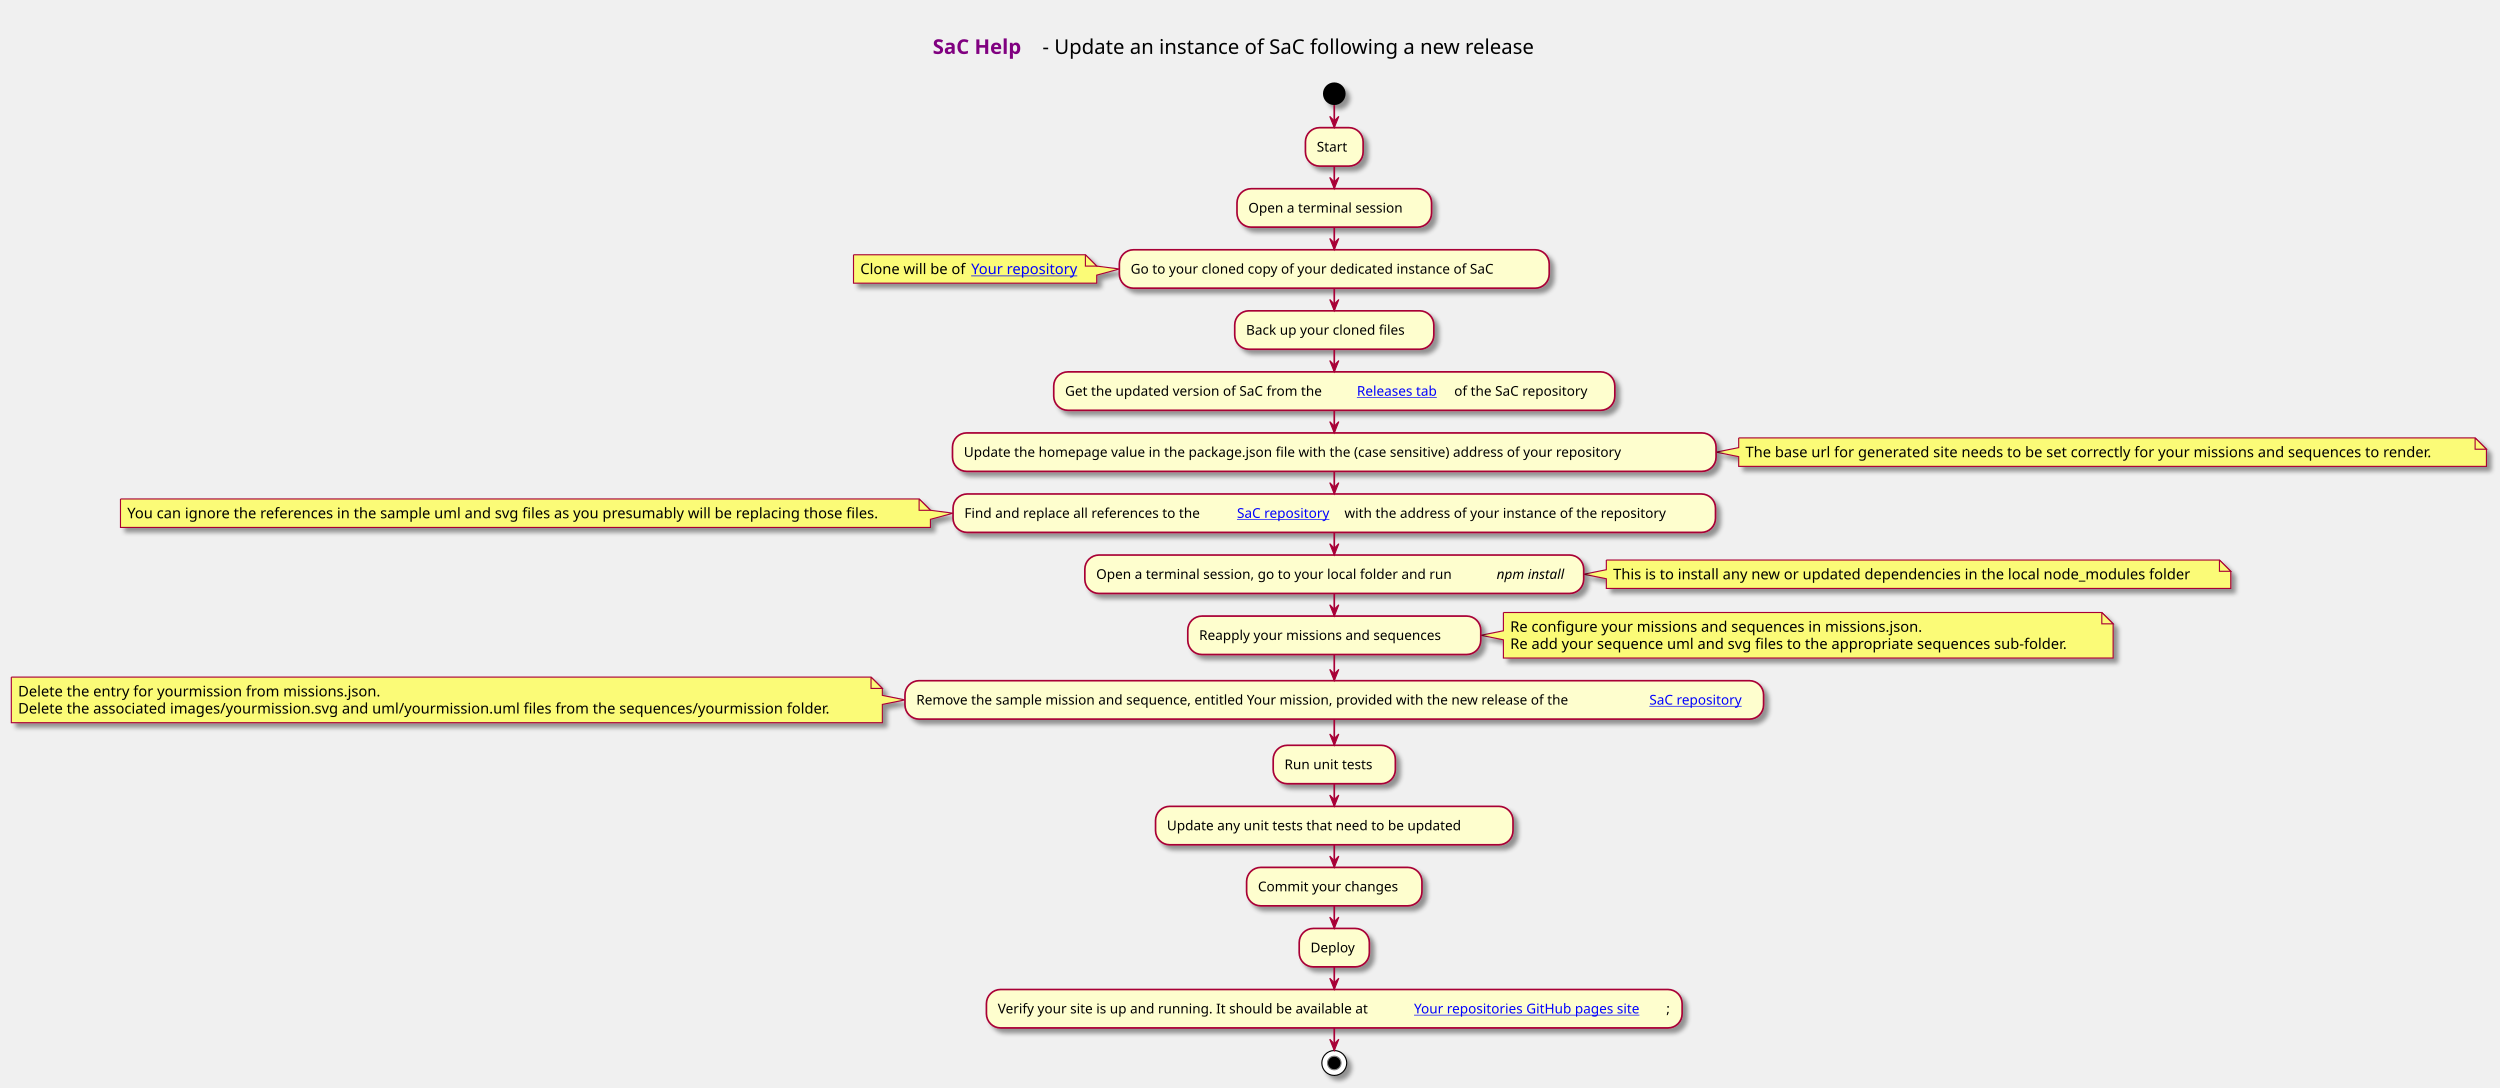
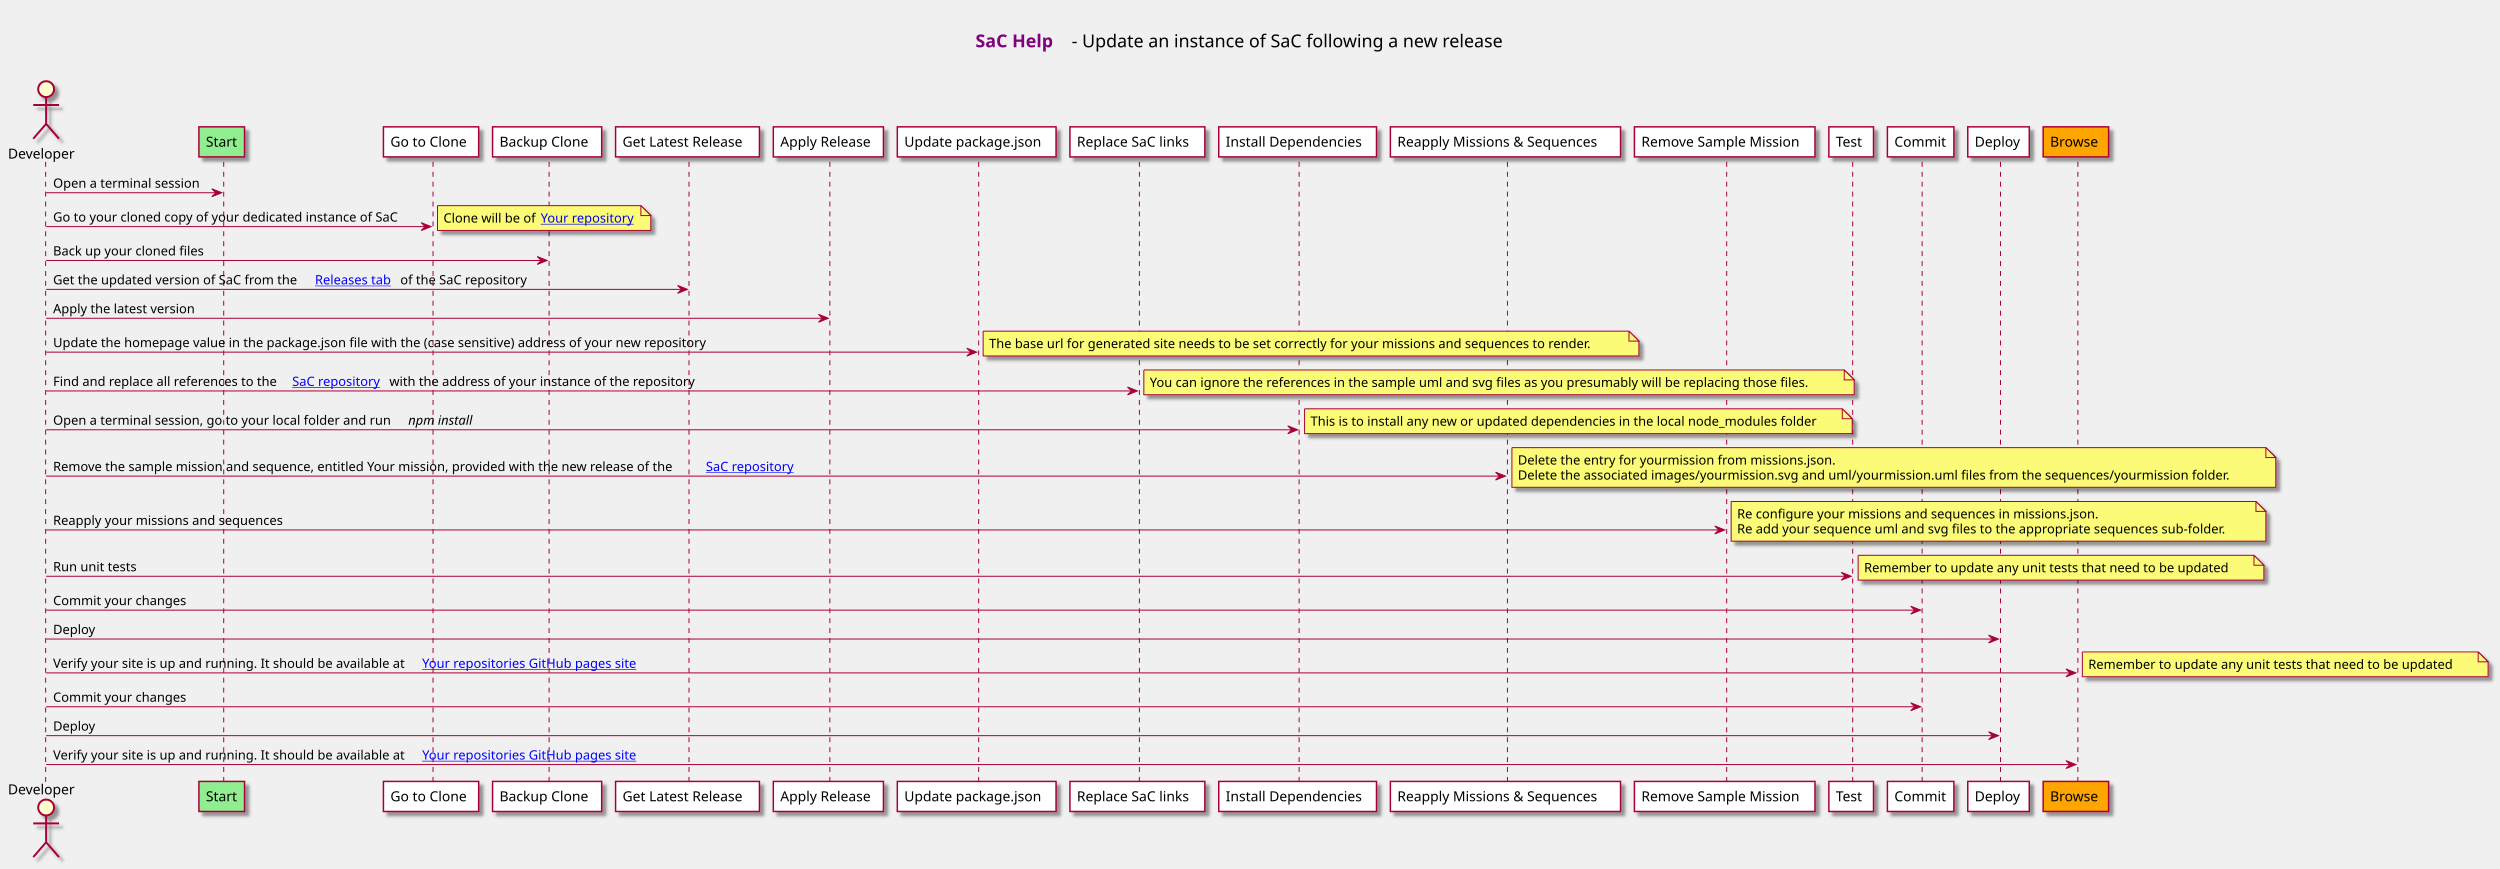
- <svg xmlns="http://www.w3.org/2000/svg" xmlns:xlink="http://www.w3.org/1999/xlink" contentScriptType="application/ecmascript" contentStyleType="text/css" height="961px" preserveAspectRatio="none" style="width:2210px;height:961px;" version="1.1" viewBox="0 0 2210 961" width="2210px" zoomAndPan="magnify">
+ <svg xmlns="http://www.w3.org/2000/svg" xmlns:xlink="http://www.w3.org/1999/xlink" contentScriptType="application/ecmascript" contentStyleType="text/css" height="875px" preserveAspectRatio="none" style="width:2520px;height:875px;" version="1.1" viewBox="0 0 2520 875" width="2520px" zoomAndPan="magnify">
  <defs>
-     <filter height="300%" id="f1srh2iqfgdcvv" width="300%" x="-1" y="-1">
+     <filter height="300%" id="ffvbc6fsfj8fq" width="300%" x="-1" y="-1">
      <feGaussianBlur result="blurOut" stdDeviation="2.0" />
      <feColorMatrix in="blurOut" result="blurOut2" type="matrix" values="0 0 0 0 0 0 0 0 0 0 0 0 0 0 0 0 0 0 .4 0" />
      <feOffset dx="4.0" dy="4.0" in="blurOut2" result="blurOut3" />
      <feBlend in="SourceGraphic" in2="blurOut3" mode="normal" />
    </filter>
  </defs>
  <g>
-     <text fill="#000000" font-family="sans-serif" font-size="18" lengthAdjust="spacingAndGlyphs" textLength="0" x="1107" y="26.708" />
-     <text fill="#800080" font-family="sans-serif" font-size="18" font-weight="bold" lengthAdjust="spacingAndGlyphs" textLength="91" x="824.5" y="47.661">SaC Help</text>
-     <text fill="#000000" font-family="sans-serif" font-size="18" lengthAdjust="spacingAndGlyphs" textLength="462" x="921.5" y="47.661">- Update an instance of SaC following a new release</text>
-     <text fill="#000000" font-family="sans-serif" font-size="18" lengthAdjust="spacingAndGlyphs" textLength="0" x="1107" y="68.614" />
-     <ellipse cx="1179.5" cy="82.859" fill="#000000" filter="url(#f1srh2iqfgdcvv)" rx="10" ry="10" style="stroke: none; stroke-width: 1.0;" />
-     <rect fill="#FEFECE" filter="url(#f1srh2iqfgdcvv)" height="33.969" rx="12.5" ry="12.5" style="stroke: #A80036; stroke-width: 1.5;" width="51" x="1154" y="112.859" />
-     <text fill="#000000" font-family="sans-serif" font-size="12" lengthAdjust="spacingAndGlyphs" textLength="31" x="1164" y="133.998">Start</text>
-     <rect fill="#FEFECE" filter="url(#f1srh2iqfgdcvv)" height="33.969" rx="12.5" ry="12.5" style="stroke: #A80036; stroke-width: 1.5;" width="172" x="1093.5" y="166.828" />
-     <text fill="#000000" font-family="sans-serif" font-size="12" lengthAdjust="spacingAndGlyphs" textLength="152" x="1103.5" y="187.967">Open a terminal session</text>
-     <path d="M754.5,225.215 L754.5,250.348 A0,0 0 0 0 754.5,250.348 L969.5,250.348 A0,0 0 0 0 969.5,250.348 L969.5,243.215 L989.5,237.781 L969.5,235.215 L969.5,235.215 L959.5,225.215 L754.5,225.215 A0,0 0 0 0 754.5,225.215 " fill="#FBFB77" filter="url(#f1srh2iqfgdcvv)" style="stroke: #A80036; stroke-width: 1.0;" />
-     <path d="M959.5,225.215 L959.5,235.215 L969.5,235.215 L959.5,225.215 " fill="#FBFB77" style="stroke: #A80036; stroke-width: 1.0;" />
-     <text fill="#000000" font-family="sans-serif" font-size="13" lengthAdjust="spacingAndGlyphs" textLength="94" x="760.5" y="242.282">Clone will be of</text>
+     <text fill="#000000" font-family="sans-serif" font-size="18" lengthAdjust="spacingAndGlyphs" textLength="0" x="1265.75" y="26.708" />
+     <text fill="#800080" font-family="sans-serif" font-size="18" font-weight="bold" lengthAdjust="spacingAndGlyphs" textLength="91" x="983.25" y="47.661">SaC Help</text>
+     <text fill="#000000" font-family="sans-serif" font-size="18" lengthAdjust="spacingAndGlyphs" textLength="462" x="1080.25" y="47.661">- Update an instance of SaC following a new release</text>
+     <text fill="#000000" font-family="sans-serif" font-size="18" lengthAdjust="spacingAndGlyphs" textLength="0" x="1265.75" y="68.614" />
+     <line style="stroke: #A80036; stroke-width: 1.0; stroke-dasharray: 5.0,5.0;" x1="46" x2="46" y1="163.156" y2="788.68" />
+     <line style="stroke: #A80036; stroke-width: 1.0; stroke-dasharray: 5.0,5.0;" x1="225.5" x2="225.5" y1="163.156" y2="788.68" />
+     <line style="stroke: #A80036; stroke-width: 1.0; stroke-dasharray: 5.0,5.0;" x1="436.5" x2="436.5" y1="163.156" y2="788.68" />
+     <line style="stroke: #A80036; stroke-width: 1.0; stroke-dasharray: 5.0,5.0;" x1="553.5" x2="553.5" y1="163.156" y2="788.68" />
+     <line style="stroke: #A80036; stroke-width: 1.0; stroke-dasharray: 5.0,5.0;" x1="694.5" x2="694.5" y1="163.156" y2="788.68" />
+     <line style="stroke: #A80036; stroke-width: 1.0; stroke-dasharray: 5.0,5.0;" x1="836.5" x2="836.5" y1="163.156" y2="788.68" />
+     <line style="stroke: #A80036; stroke-width: 1.0; stroke-dasharray: 5.0,5.0;" x1="986.5" x2="986.5" y1="163.156" y2="788.68" />
+     <line style="stroke: #A80036; stroke-width: 1.0; stroke-dasharray: 5.0,5.0;" x1="1148.5" x2="1148.5" y1="163.156" y2="788.68" />
+     <line style="stroke: #A80036; stroke-width: 1.0; stroke-dasharray: 5.0,5.0;" x1="1309.5" x2="1309.5" y1="163.156" y2="788.68" />
+     <line style="stroke: #A80036; stroke-width: 1.0; stroke-dasharray: 5.0,5.0;" x1="1519.5" x2="1519.5" y1="163.156" y2="788.68" />
+     <line style="stroke: #A80036; stroke-width: 1.0; stroke-dasharray: 5.0,5.0;" x1="1740.5" x2="1740.5" y1="163.156" y2="788.68" />
+     <line style="stroke: #A80036; stroke-width: 1.0; stroke-dasharray: 5.0,5.0;" x1="1867.5" x2="1867.5" y1="163.156" y2="788.68" />
+     <line style="stroke: #A80036; stroke-width: 1.0; stroke-dasharray: 5.0,5.0;" x1="1937.5" x2="1937.5" y1="163.156" y2="788.68" />
+     <line style="stroke: #A80036; stroke-width: 1.0; stroke-dasharray: 5.0,5.0;" x1="2016.5" x2="2016.5" y1="163.156" y2="788.68" />
+     <line style="stroke: #A80036; stroke-width: 1.0; stroke-dasharray: 5.0,5.0;" x1="2094.5" x2="2094.5" y1="163.156" y2="788.68" />
+     <text fill="#000000" font-family="sans-serif" font-size="14" lengthAdjust="spacingAndGlyphs" textLength="71" x="8" y="159.855">Developer</text>
+     <ellipse cx="46.5" cy="89.859" fill="#FEFECE" filter="url(#ffvbc6fsfj8fq)" rx="8" ry="8" style="stroke: #A80036; stroke-width: 2.0;" />
+     <path d="M46.5,97.859 L46.5,124.859 M33.5,105.859 L59.5,105.859 M46.5,124.859 L33.5,139.859 M46.5,124.859 L59.5,139.859 " fill="none" filter="url(#ffvbc6fsfj8fq)" style="stroke: #A80036; stroke-width: 2.0;" />
+     <text fill="#000000" font-family="sans-serif" font-size="14" lengthAdjust="spacingAndGlyphs" textLength="71" x="8" y="800.675">Developer</text>
+     <ellipse cx="46.5" cy="813.977" fill="#FEFECE" filter="url(#ffvbc6fsfj8fq)" rx="8" ry="8" style="stroke: #A80036; stroke-width: 2.0;" />
+     <path d="M46.5,821.977 L46.5,848.977 M33.5,829.977 L59.5,829.977 M46.5,848.977 L33.5,863.977 M46.5,848.977 L59.5,863.977 " fill="none" filter="url(#ffvbc6fsfj8fq)" style="stroke: #A80036; stroke-width: 2.0;" />
+     <rect fill="#90EE90" filter="url(#ffvbc6fsfj8fq)" height="30.297" style="stroke: #A80036; stroke-width: 1.5;" width="46" x="200.5" y="127.859" />
+     <text fill="#000000" font-family="sans-serif" font-size="14" lengthAdjust="spacingAndGlyphs" textLength="32" x="207.5" y="147.855">Start</text>
+     <rect fill="#90EE90" filter="url(#ffvbc6fsfj8fq)" height="30.297" style="stroke: #A80036; stroke-width: 1.5;" width="46" x="200.5" y="787.68" />
+     <text fill="#000000" font-family="sans-serif" font-size="14" lengthAdjust="spacingAndGlyphs" textLength="32" x="207.5" y="807.675">Start</text>
+     <rect fill="#FFFFFF" filter="url(#ffvbc6fsfj8fq)" height="30.297" style="stroke: #A80036; stroke-width: 1.5;" width="96" x="386.5" y="127.859" />
+     <text fill="#000000" font-family="sans-serif" font-size="14" lengthAdjust="spacingAndGlyphs" textLength="82" x="393.5" y="147.855">Go to Clone</text>
+     <rect fill="#FFFFFF" filter="url(#ffvbc6fsfj8fq)" height="30.297" style="stroke: #A80036; stroke-width: 1.5;" width="96" x="386.5" y="787.68" />
+     <text fill="#000000" font-family="sans-serif" font-size="14" lengthAdjust="spacingAndGlyphs" textLength="82" x="393.5" y="807.675">Go to Clone</text>
+     <rect fill="#FFFFFF" filter="url(#ffvbc6fsfj8fq)" height="30.297" style="stroke: #A80036; stroke-width: 1.5;" width="110" x="496.5" y="127.859" />
+     <text fill="#000000" font-family="sans-serif" font-size="14" lengthAdjust="spacingAndGlyphs" textLength="96" x="503.5" y="147.855">Backup Clone</text>
+     <rect fill="#FFFFFF" filter="url(#ffvbc6fsfj8fq)" height="30.297" style="stroke: #A80036; stroke-width: 1.5;" width="110" x="496.5" y="787.68" />
+     <text fill="#000000" font-family="sans-serif" font-size="14" lengthAdjust="spacingAndGlyphs" textLength="96" x="503.5" y="807.675">Backup Clone</text>
+     <rect fill="#FFFFFF" filter="url(#ffvbc6fsfj8fq)" height="30.297" style="stroke: #A80036; stroke-width: 1.5;" width="145" x="620.5" y="127.859" />
+     <text fill="#000000" font-family="sans-serif" font-size="14" lengthAdjust="spacingAndGlyphs" textLength="131" x="627.5" y="147.855">Get Latest Release</text>
+     <rect fill="#FFFFFF" filter="url(#ffvbc6fsfj8fq)" height="30.297" style="stroke: #A80036; stroke-width: 1.5;" width="145" x="620.5" y="787.68" />
+     <text fill="#000000" font-family="sans-serif" font-size="14" lengthAdjust="spacingAndGlyphs" textLength="131" x="627.5" y="807.675">Get Latest Release</text>
+     <rect fill="#FFFFFF" filter="url(#ffvbc6fsfj8fq)" height="30.297" style="stroke: #A80036; stroke-width: 1.5;" width="111" x="779.5" y="127.859" />
+     <text fill="#000000" font-family="sans-serif" font-size="14" lengthAdjust="spacingAndGlyphs" textLength="97" x="786.5" y="147.855">Apply Release</text>
+     <rect fill="#FFFFFF" filter="url(#ffvbc6fsfj8fq)" height="30.297" style="stroke: #A80036; stroke-width: 1.5;" width="111" x="779.5" y="787.68" />
+     <text fill="#000000" font-family="sans-serif" font-size="14" lengthAdjust="spacingAndGlyphs" textLength="97" x="786.5" y="807.675">Apply Release</text>
+     <rect fill="#FFFFFF" filter="url(#ffvbc6fsfj8fq)" height="30.297" style="stroke: #A80036; stroke-width: 1.5;" width="160" x="904.5" y="127.859" />
+     <text fill="#000000" font-family="sans-serif" font-size="14" lengthAdjust="spacingAndGlyphs" textLength="146" x="911.5" y="147.855">Update package.json</text>
+     <rect fill="#FFFFFF" filter="url(#ffvbc6fsfj8fq)" height="30.297" style="stroke: #A80036; stroke-width: 1.5;" width="160" x="904.5" y="787.68" />
+     <text fill="#000000" font-family="sans-serif" font-size="14" lengthAdjust="spacingAndGlyphs" textLength="146" x="911.5" y="807.675">Update package.json</text>
+     <rect fill="#FFFFFF" filter="url(#ffvbc6fsfj8fq)" height="30.297" style="stroke: #A80036; stroke-width: 1.5;" width="136" x="1078.5" y="127.859" />
+     <text fill="#000000" font-family="sans-serif" font-size="14" lengthAdjust="spacingAndGlyphs" textLength="122" x="1085.5" y="147.855">Replace SaC links</text>
+     <rect fill="#FFFFFF" filter="url(#ffvbc6fsfj8fq)" height="30.297" style="stroke: #A80036; stroke-width: 1.5;" width="136" x="1078.5" y="787.68" />
+     <text fill="#000000" font-family="sans-serif" font-size="14" lengthAdjust="spacingAndGlyphs" textLength="122" x="1085.5" y="807.675">Replace SaC links</text>
+     <rect fill="#FFFFFF" filter="url(#ffvbc6fsfj8fq)" height="30.297" style="stroke: #A80036; stroke-width: 1.5;" width="159" x="1228.5" y="127.859" />
+     <text fill="#000000" font-family="sans-serif" font-size="14" lengthAdjust="spacingAndGlyphs" textLength="145" x="1235.5" y="147.855">Install Dependencies</text>
+     <rect fill="#FFFFFF" filter="url(#ffvbc6fsfj8fq)" height="30.297" style="stroke: #A80036; stroke-width: 1.5;" width="159" x="1228.5" y="787.68" />
+     <text fill="#000000" font-family="sans-serif" font-size="14" lengthAdjust="spacingAndGlyphs" textLength="145" x="1235.5" y="807.675">Install Dependencies</text>
+     <rect fill="#FFFFFF" filter="url(#ffvbc6fsfj8fq)" height="30.297" style="stroke: #A80036; stroke-width: 1.5;" width="232" x="1401.5" y="127.859" />
+     <text fill="#000000" font-family="sans-serif" font-size="14" lengthAdjust="spacingAndGlyphs" textLength="218" x="1408.5" y="147.855">Reapply Missions &amp; Sequences</text>
+     <rect fill="#FFFFFF" filter="url(#ffvbc6fsfj8fq)" height="30.297" style="stroke: #A80036; stroke-width: 1.5;" width="232" x="1401.5" y="787.68" />
+     <text fill="#000000" font-family="sans-serif" font-size="14" lengthAdjust="spacingAndGlyphs" textLength="218" x="1408.5" y="807.675">Reapply Missions &amp; Sequences</text>
+     <rect fill="#FFFFFF" filter="url(#ffvbc6fsfj8fq)" height="30.297" style="stroke: #A80036; stroke-width: 1.5;" width="182" x="1647.5" y="127.859" />
+     <text fill="#000000" font-family="sans-serif" font-size="14" lengthAdjust="spacingAndGlyphs" textLength="168" x="1654.5" y="147.855">Remove Sample Mission</text>
+     <rect fill="#FFFFFF" filter="url(#ffvbc6fsfj8fq)" height="30.297" style="stroke: #A80036; stroke-width: 1.5;" width="182" x="1647.5" y="787.68" />
+     <text fill="#000000" font-family="sans-serif" font-size="14" lengthAdjust="spacingAndGlyphs" textLength="168" x="1654.5" y="807.675">Remove Sample Mission</text>
+     <rect fill="#FFFFFF" filter="url(#ffvbc6fsfj8fq)" height="30.297" style="stroke: #A80036; stroke-width: 1.5;" width="45" x="1843.5" y="127.859" />
+     <text fill="#000000" font-family="sans-serif" font-size="14" lengthAdjust="spacingAndGlyphs" textLength="31" x="1850.5" y="147.855">Test</text>
+     <rect fill="#FFFFFF" filter="url(#ffvbc6fsfj8fq)" height="30.297" style="stroke: #A80036; stroke-width: 1.5;" width="45" x="1843.5" y="787.68" />
+     <text fill="#000000" font-family="sans-serif" font-size="14" lengthAdjust="spacingAndGlyphs" textLength="31" x="1850.5" y="807.675">Test</text>
+     <rect fill="#FFFFFF" filter="url(#ffvbc6fsfj8fq)" height="30.297" style="stroke: #A80036; stroke-width: 1.5;" width="67" x="1902.5" y="127.859" />
+     <text fill="#000000" font-family="sans-serif" font-size="14" lengthAdjust="spacingAndGlyphs" textLength="53" x="1909.5" y="147.855">Commit</text>
+     <rect fill="#FFFFFF" filter="url(#ffvbc6fsfj8fq)" height="30.297" style="stroke: #A80036; stroke-width: 1.5;" width="67" x="1902.5" y="787.68" />
+     <text fill="#000000" font-family="sans-serif" font-size="14" lengthAdjust="spacingAndGlyphs" textLength="53" x="1909.5" y="807.675">Commit</text>
+     <rect fill="#FFFFFF" filter="url(#ffvbc6fsfj8fq)" height="30.297" style="stroke: #A80036; stroke-width: 1.5;" width="62" x="1983.5" y="127.859" />
+     <text fill="#000000" font-family="sans-serif" font-size="14" lengthAdjust="spacingAndGlyphs" textLength="48" x="1990.5" y="147.855">Deploy</text>
+     <rect fill="#FFFFFF" filter="url(#ffvbc6fsfj8fq)" height="30.297" style="stroke: #A80036; stroke-width: 1.5;" width="62" x="1983.5" y="787.68" />
+     <text fill="#000000" font-family="sans-serif" font-size="14" lengthAdjust="spacingAndGlyphs" textLength="48" x="1990.5" y="807.675">Deploy</text>
+     <rect fill="#FFA500" filter="url(#ffvbc6fsfj8fq)" height="30.297" style="stroke: #A80036; stroke-width: 1.5;" width="66" x="2059.5" y="127.859" />
+     <text fill="#000000" font-family="sans-serif" font-size="14" lengthAdjust="spacingAndGlyphs" textLength="52" x="2066.5" y="147.855">Browse</text>
+     <rect fill="#FFA500" filter="url(#ffvbc6fsfj8fq)" height="30.297" style="stroke: #A80036; stroke-width: 1.5;" width="66" x="2059.5" y="787.68" />
+     <text fill="#000000" font-family="sans-serif" font-size="14" lengthAdjust="spacingAndGlyphs" textLength="52" x="2066.5" y="807.675">Browse</text>
+     <polygon fill="#A80036" points="213.5,190.289,223.5,194.289,213.5,198.289,217.5,194.289" style="stroke: #A80036; stroke-width: 1.0;" />
+     <line style="stroke: #A80036; stroke-width: 1.0;" x1="46.5" x2="219.5" y1="194.289" y2="194.289" />
+     <text fill="#000000" font-family="sans-serif" font-size="13" lengthAdjust="spacingAndGlyphs" textLength="155" x="53.5" y="189.223">Open a terminal session</text>
+     <polygon fill="#A80036" points="424.5,224.422,434.5,228.422,424.5,232.422,428.5,228.422" style="stroke: #A80036; stroke-width: 1.0;" />
+     <line style="stroke: #A80036; stroke-width: 1.0;" x1="46.5" x2="430.5" y1="228.422" y2="228.422" />
+     <text fill="#000000" font-family="sans-serif" font-size="13" lengthAdjust="spacingAndGlyphs" textLength="366" x="53.5" y="223.356">Go to your cloned copy of your dedicated instance of SaC</text>
+     <path d="M441,207.289 L441,232.289 L656,232.289 L656,217.289 L646,207.289 L441,207.289 " fill="#FBFB77" filter="url(#ffvbc6fsfj8fq)" style="stroke: #A80036; stroke-width: 1.0;" />
+     <path d="M646,207.289 L646,217.289 L656,217.289 L646,207.289 " fill="#FBFB77" style="stroke: #A80036; stroke-width: 1.0;" />
+     <text fill="#000000" font-family="sans-serif" font-size="13" lengthAdjust="spacingAndGlyphs" textLength="94" x="447" y="224.356">Clone will be of</text>
    <a href="https://github.com/your_organization/your_repository" target="_top" title="Right click to open in a new window or a new tab" xlink:actuate="onRequest" xlink:href="https://github.com/your_organization/your_repository" xlink:show="new" xlink:title="Right click to open in a new window or a new tab" xlink:type="simple">
-       <text fill="#0000FF" font-family="sans-serif" font-size="13" lengthAdjust="spacingAndGlyphs" text-decoration="underline" textLength="96" x="858.5" y="242.282">Your repository</text>
+       <text fill="#0000FF" font-family="sans-serif" font-size="13" lengthAdjust="spacingAndGlyphs" text-decoration="underline" textLength="96" x="545" y="224.356">Your repository</text>
    </a>
-     <rect fill="#FEFECE" filter="url(#f1srh2iqfgdcvv)" height="33.969" rx="12.5" ry="12.5" style="stroke: #A80036; stroke-width: 1.5;" width="380" x="989.5" y="220.797" />
-     <text fill="#000000" font-family="sans-serif" font-size="12" lengthAdjust="spacingAndGlyphs" textLength="360" x="999.5" y="241.935">Go to your cloned copy of your dedicated instance of SaC</text>
-     <rect fill="#FEFECE" filter="url(#f1srh2iqfgdcvv)" height="33.969" rx="12.5" ry="12.5" style="stroke: #A80036; stroke-width: 1.5;" width="176" x="1091.5" y="274.766" />
-     <text fill="#000000" font-family="sans-serif" font-size="12" lengthAdjust="spacingAndGlyphs" textLength="156" x="1101.5" y="295.904">Back up your cloned files</text>
-     <rect fill="#FEFECE" filter="url(#f1srh2iqfgdcvv)" height="33.969" rx="12.5" ry="12.5" style="stroke: #A80036; stroke-width: 1.5;" width="496" x="931.5" y="328.734" />
-     <text fill="#000000" font-family="sans-serif" font-size="12" lengthAdjust="spacingAndGlyphs" textLength="254" x="941.5" y="349.873">Get the updated version of SaC from the</text>
+     <polygon fill="#A80036" points="541.5,258.555,551.5,262.555,541.5,266.555,545.5,262.555" style="stroke: #A80036; stroke-width: 1.0;" />
+     <line style="stroke: #A80036; stroke-width: 1.0;" x1="46.5" x2="547.5" y1="262.555" y2="262.555" />
+     <text fill="#000000" font-family="sans-serif" font-size="13" lengthAdjust="spacingAndGlyphs" textLength="158" x="53.5" y="257.489">Back up your cloned files</text>
+     <polygon fill="#A80036" points="683,287.688,693,291.688,683,295.688,687,291.688" style="stroke: #A80036; stroke-width: 1.0;" />
+     <line style="stroke: #A80036; stroke-width: 1.0;" x1="46.5" x2="689" y1="291.688" y2="291.688" />
+     <text fill="#000000" font-family="sans-serif" font-size="13" lengthAdjust="spacingAndGlyphs" textLength="260" x="53.5" y="286.622">Get the updated version of SaC from the</text>
    <a href="https://github.com/dxc-technology/Sequences-as-Code/releases" target="_top" title="Right click to open in a new window or a new tab" xlink:actuate="onRequest" xlink:href="https://github.com/dxc-technology/Sequences-as-Code/releases" xlink:show="new" xlink:title="Right click to open in a new window or a new tab" xlink:type="simple">
-       <text fill="#0000FF" font-family="sans-serif" font-size="12" lengthAdjust="spacingAndGlyphs" text-decoration="underline" textLength="82" x="1199.5" y="349.873">Releases tab</text>
+       <text fill="#0000FF" font-family="sans-serif" font-size="13" lengthAdjust="spacingAndGlyphs" text-decoration="underline" textLength="82" x="317.5" y="286.622">Releases tab</text>
    </a>
-     <text fill="#000000" font-family="sans-serif" font-size="12" lengthAdjust="spacingAndGlyphs" textLength="132" x="1285.5" y="349.873">of the SaC repository</text>
-     <path d="M1537,387.121 L1537,395.688 L1517,399.688 L1537,403.688 L1537,412.254 A0,0 0 0 0 1537,412.254 L2198,412.254 A0,0 0 0 0 2198,412.254 L2198,397.121 L2188,387.121 L1537,387.121 A0,0 0 0 0 1537,387.121 " fill="#FBFB77" filter="url(#f1srh2iqfgdcvv)" style="stroke: #A80036; stroke-width: 1.0;" />
-     <path d="M2188,387.121 L2188,397.121 L2198,397.121 L2188,387.121 " fill="#FBFB77" style="stroke: #A80036; stroke-width: 1.0;" />
-     <text fill="#000000" font-family="sans-serif" font-size="13" lengthAdjust="spacingAndGlyphs" textLength="640" x="1543" y="404.188">The base url for generated site needs to be set correctly for your missions and sequences to render.</text>
-     <rect fill="#FEFECE" filter="url(#f1srh2iqfgdcvv)" height="33.969" rx="12.5" ry="12.5" style="stroke: #A80036; stroke-width: 1.5;" width="675" x="842" y="382.703" />
-     <text fill="#000000" font-family="sans-serif" font-size="12" lengthAdjust="spacingAndGlyphs" textLength="655" x="852" y="403.842">Update the homepage value in the package.json file with the (case sensitive) address of your repository</text>
-     <path d="M106.5,441.09 L106.5,466.223 A0,0 0 0 0 106.5,466.223 L822.5,466.223 A0,0 0 0 0 822.5,466.223 L822.5,459.09 L842.5,453.656 L822.5,451.09 L822.5,451.09 L812.5,441.09 L106.5,441.09 A0,0 0 0 0 106.5,441.09 " fill="#FBFB77" filter="url(#f1srh2iqfgdcvv)" style="stroke: #A80036; stroke-width: 1.0;" />
-     <path d="M812.5,441.09 L812.5,451.09 L822.5,451.09 L812.5,441.09 " fill="#FBFB77" style="stroke: #A80036; stroke-width: 1.0;" />
-     <text fill="#000000" font-family="sans-serif" font-size="13" lengthAdjust="spacingAndGlyphs" textLength="695" x="112.5" y="458.157">You can ignore the references in the sample uml and svg files as you presumably will be replacing those files.</text>
-     <rect fill="#FEFECE" filter="url(#f1srh2iqfgdcvv)" height="33.969" rx="12.5" ry="12.5" style="stroke: #A80036; stroke-width: 1.5;" width="674" x="842.5" y="436.672" />
-     <text fill="#000000" font-family="sans-serif" font-size="12" lengthAdjust="spacingAndGlyphs" textLength="237" x="852.5" y="457.81">Find and replace all references to the</text>
+     <text fill="#000000" font-family="sans-serif" font-size="13" lengthAdjust="spacingAndGlyphs" textLength="135" x="403.5" y="286.622">of the SaC repository</text>
+     <polygon fill="#A80036" points="825,316.82,835,320.82,825,324.82,829,320.82" style="stroke: #A80036; stroke-width: 1.0;" />
+     <line style="stroke: #A80036; stroke-width: 1.0;" x1="46.5" x2="831" y1="320.82" y2="320.82" />
+     <text fill="#000000" font-family="sans-serif" font-size="13" lengthAdjust="spacingAndGlyphs" textLength="150" x="53.5" y="315.754">Apply the latest version</text>
+     <polygon fill="#A80036" points="974.5,350.953,984.5,354.953,974.5,358.953,978.5,354.953" style="stroke: #A80036; stroke-width: 1.0;" />
+     <line style="stroke: #A80036; stroke-width: 1.0;" x1="46.5" x2="980.5" y1="354.953" y2="354.953" />
+     <text fill="#000000" font-family="sans-serif" font-size="13" lengthAdjust="spacingAndGlyphs" textLength="691" x="53.5" y="349.887">Update the homepage value in the package.json file with the (case sensitive) address of your new repository</text>
+     <path d="M991,333.82 L991,358.82 L1652,358.82 L1652,343.82 L1642,333.82 L991,333.82 " fill="#FBFB77" filter="url(#ffvbc6fsfj8fq)" style="stroke: #A80036; stroke-width: 1.0;" />
+     <path d="M1642,333.82 L1642,343.82 L1652,343.82 L1642,333.82 " fill="#FBFB77" style="stroke: #A80036; stroke-width: 1.0;" />
+     <text fill="#000000" font-family="sans-serif" font-size="13" lengthAdjust="spacingAndGlyphs" textLength="640" x="997" y="350.887">The base url for generated site needs to be set correctly for your missions and sequences to render.</text>
+     <polygon fill="#A80036" points="1136.5,390.086,1146.5,394.086,1136.5,398.086,1140.5,394.086" style="stroke: #A80036; stroke-width: 1.0;" />
+     <line style="stroke: #A80036; stroke-width: 1.0;" x1="46.5" x2="1142.5" y1="394.086" y2="394.086" />
+     <text fill="#000000" font-family="sans-serif" font-size="13" lengthAdjust="spacingAndGlyphs" textLength="237" x="53.5" y="389.02">Find and replace all references to the</text>
    <a href="https://github.com/dxc-technology/Sequences-as-Code" target="_top" title="Right click to open in a new window or a new tab" xlink:actuate="onRequest" xlink:href="https://github.com/dxc-technology/Sequences-as-Code" xlink:show="new" xlink:title="Right click to open in a new window or a new tab" xlink:type="simple">
-       <text fill="#0000FF" font-family="sans-serif" font-size="12" lengthAdjust="spacingAndGlyphs" text-decoration="underline" textLength="91" x="1093.5" y="457.81">SaC repository</text>
+       <text fill="#0000FF" font-family="sans-serif" font-size="13" lengthAdjust="spacingAndGlyphs" text-decoration="underline" textLength="94" x="294.5" y="389.02">SaC repository</text>
    </a>
-     <text fill="#000000" font-family="sans-serif" font-size="12" lengthAdjust="spacingAndGlyphs" textLength="318" x="1188.5" y="457.81">with the address of your instance of the repository</text>
-     <path d="M1420,495.059 L1420,503.625 L1400,507.625 L1420,511.625 L1420,520.191 A0,0 0 0 0 1420,520.191 L1972,520.191 A0,0 0 0 0 1972,520.191 L1972,505.059 L1962,495.059 L1420,495.059 A0,0 0 0 0 1420,495.059 " fill="#FBFB77" filter="url(#f1srh2iqfgdcvv)" style="stroke: #A80036; stroke-width: 1.0;" />
-     <path d="M1962,495.059 L1962,505.059 L1972,505.059 L1962,495.059 " fill="#FBFB77" style="stroke: #A80036; stroke-width: 1.0;" />
-     <text fill="#000000" font-family="sans-serif" font-size="13" lengthAdjust="spacingAndGlyphs" textLength="531" x="1426" y="512.125">This is to install any new or updated dependencies in the local node_modules folder</text>
-     <rect fill="#FEFECE" filter="url(#f1srh2iqfgdcvv)" height="33.969" rx="12.5" ry="12.5" style="stroke: #A80036; stroke-width: 1.5;" width="441" x="959" y="490.641" />
-     <text fill="#000000" font-family="sans-serif" font-size="12" lengthAdjust="spacingAndGlyphs" textLength="350" x="969" y="511.779">Open a terminal session, go to your local folder and run</text>
-     <text fill="#000000" font-family="sans-serif" font-size="12" font-style="italic" lengthAdjust="spacingAndGlyphs" textLength="67" x="1323" y="511.779">npm install</text>
-     <path d="M1329,541.461 L1329,557.594 L1309,561.594 L1329,565.594 L1329,581.727 A0,0 0 0 0 1329,581.727 L1868,581.727 A0,0 0 0 0 1868,581.727 L1868,551.461 L1858,541.461 L1329,541.461 A0,0 0 0 0 1329,541.461 " fill="#FBFB77" filter="url(#f1srh2iqfgdcvv)" style="stroke: #A80036; stroke-width: 1.0;" />
-     <path d="M1858,541.461 L1858,551.461 L1868,551.461 L1858,541.461 " fill="#FBFB77" style="stroke: #A80036; stroke-width: 1.0;" />
-     <text fill="#000000" font-family="sans-serif" font-size="13" lengthAdjust="spacingAndGlyphs" textLength="381" x="1335" y="558.528">Re configure your missions and sequences in missions.json.</text>
-     <text fill="#000000" font-family="sans-serif" font-size="13" lengthAdjust="spacingAndGlyphs" textLength="518" x="1335" y="573.661">Re add your sequence uml and svg files to the appropriate sequences sub-folder.</text>
-     <rect fill="#FEFECE" filter="url(#f1srh2iqfgdcvv)" height="33.969" rx="12.5" ry="12.5" style="stroke: #A80036; stroke-width: 1.5;" width="259" x="1050" y="544.609" />
-     <text fill="#000000" font-family="sans-serif" font-size="12" lengthAdjust="spacingAndGlyphs" textLength="239" x="1060" y="565.748">Reapply your missions and sequences</text>
-     <path d="M10,598.578 L10,638.844 A0,0 0 0 0 10,638.844 L780,638.844 A0,0 0 0 0 780,638.844 L780,622.711 L800,618.711 L780,614.711 L780,608.578 L770,598.578 L10,598.578 A0,0 0 0 0 10,598.578 " fill="#FBFB77" filter="url(#f1srh2iqfgdcvv)" style="stroke: #A80036; stroke-width: 1.0;" />
-     <path d="M770,598.578 L770,608.578 L780,608.578 L770,598.578 " fill="#FBFB77" style="stroke: #A80036; stroke-width: 1.0;" />
-     <text fill="#000000" font-family="sans-serif" font-size="13" lengthAdjust="spacingAndGlyphs" textLength="334" x="16" y="615.645">Delete the entry for yourmission from missions.json.</text>
-     <text fill="#000000" font-family="sans-serif" font-size="13" lengthAdjust="spacingAndGlyphs" textLength="749" x="16" y="630.778">Delete the associated images/yourmission.svg and uml/yourmission.uml files from the sequences/yourmission folder.</text>
-     <rect fill="#FEFECE" filter="url(#f1srh2iqfgdcvv)" height="33.969" rx="12.5" ry="12.5" style="stroke: #A80036; stroke-width: 1.5;" width="759" x="800" y="601.727" />
-     <text fill="#000000" font-family="sans-serif" font-size="12" lengthAdjust="spacingAndGlyphs" textLength="644" x="810" y="622.865">Remove the sample mission and sequence, entitled Your mission, provided with the new release of the</text>
+     <text fill="#000000" font-family="sans-serif" font-size="13" lengthAdjust="spacingAndGlyphs" textLength="320" x="392.5" y="389.02">with the address of your instance of the repository</text>
+     <path d="M1153,372.953 L1153,397.953 L1869,397.953 L1869,382.953 L1859,372.953 L1153,372.953 " fill="#FBFB77" filter="url(#ffvbc6fsfj8fq)" style="stroke: #A80036; stroke-width: 1.0;" />
+     <path d="M1859,372.953 L1859,382.953 L1869,382.953 L1859,372.953 " fill="#FBFB77" style="stroke: #A80036; stroke-width: 1.0;" />
+     <text fill="#000000" font-family="sans-serif" font-size="13" lengthAdjust="spacingAndGlyphs" textLength="695" x="1159" y="390.02">You can ignore the references in the sample uml and svg files as you presumably will be replacing those files.</text>
+     <polygon fill="#A80036" points="1298,429.219,1308,433.219,1298,437.219,1302,433.219" style="stroke: #A80036; stroke-width: 1.0;" />
+     <line style="stroke: #A80036; stroke-width: 1.0;" x1="46.5" x2="1304" y1="433.219" y2="433.219" />
+     <text fill="#000000" font-family="sans-serif" font-size="13" lengthAdjust="spacingAndGlyphs" textLength="354" x="53.5" y="428.153">Open a terminal session, go to your local folder and run</text>
+     <text fill="#000000" font-family="sans-serif" font-size="13" font-style="italic" lengthAdjust="spacingAndGlyphs" textLength="70" x="411.5" y="428.153">npm install</text>
+     <path d="M1315,412.086 L1315,437.086 L1867,437.086 L1867,422.086 L1857,412.086 L1315,412.086 " fill="#FBFB77" filter="url(#ffvbc6fsfj8fq)" style="stroke: #A80036; stroke-width: 1.0;" />
+     <path d="M1857,412.086 L1857,422.086 L1867,422.086 L1857,412.086 " fill="#FBFB77" style="stroke: #A80036; stroke-width: 1.0;" />
+     <text fill="#000000" font-family="sans-serif" font-size="13" lengthAdjust="spacingAndGlyphs" textLength="531" x="1321" y="429.153">This is to install any new or updated dependencies in the local node_modules folder</text>
+     <polygon fill="#A80036" points="1507.5,475.918,1517.5,479.918,1507.5,483.918,1511.5,479.918" style="stroke: #A80036; stroke-width: 1.0;" />
+     <line style="stroke: #A80036; stroke-width: 1.0;" x1="46.5" x2="1513.5" y1="479.918" y2="479.918" />
+     <text fill="#000000" font-family="sans-serif" font-size="13" lengthAdjust="spacingAndGlyphs" textLength="654" x="53.5" y="474.852">Remove the sample mission and sequence, entitled Your mission, provided with the new release of the</text>
    <a href="https://github.com/dxc-technology/Sequences-as-Code" target="_top" title="Right click to open in a new window or a new tab" xlink:actuate="onRequest" xlink:href="https://github.com/dxc-technology/Sequences-as-Code" xlink:show="new" xlink:title="Right click to open in a new window or a new tab" xlink:type="simple">
-       <text fill="#0000FF" font-family="sans-serif" font-size="12" lengthAdjust="spacingAndGlyphs" text-decoration="underline" textLength="91" x="1458" y="622.865">SaC repository</text>
+       <text fill="#0000FF" font-family="sans-serif" font-size="13" lengthAdjust="spacingAndGlyphs" text-decoration="underline" textLength="94" x="711.5" y="474.852">SaC repository</text>
    </a>
-     <rect fill="#FEFECE" filter="url(#f1srh2iqfgdcvv)" height="33.969" rx="12.5" ry="12.5" style="stroke: #A80036; stroke-width: 1.5;" width="108" x="1125.5" y="658.844" />
-     <text fill="#000000" font-family="sans-serif" font-size="12" lengthAdjust="spacingAndGlyphs" textLength="88" x="1135.5" y="679.982">Run unit tests</text>
-     <rect fill="#FEFECE" filter="url(#f1srh2iqfgdcvv)" height="33.969" rx="12.5" ry="12.5" style="stroke: #A80036; stroke-width: 1.5;" width="316" x="1021.5" y="712.812" />
-     <text fill="#000000" font-family="sans-serif" font-size="12" lengthAdjust="spacingAndGlyphs" textLength="296" x="1031.5" y="733.951">Update any unit tests that need to be updated</text>
-     <rect fill="#FEFECE" filter="url(#f1srh2iqfgdcvv)" height="33.969" rx="12.5" ry="12.5" style="stroke: #A80036; stroke-width: 1.5;" width="155" x="1102" y="766.781" />
-     <text fill="#000000" font-family="sans-serif" font-size="12" lengthAdjust="spacingAndGlyphs" textLength="135" x="1112" y="787.92">Commit your changes</text>
-     <rect fill="#FEFECE" filter="url(#f1srh2iqfgdcvv)" height="33.969" rx="12.5" ry="12.5" style="stroke: #A80036; stroke-width: 1.5;" width="62" x="1148.5" y="820.75" />
-     <text fill="#000000" font-family="sans-serif" font-size="12" lengthAdjust="spacingAndGlyphs" textLength="42" x="1158.5" y="841.889">Deploy</text>
-     <rect fill="#FEFECE" filter="url(#f1srh2iqfgdcvv)" height="33.969" rx="12.5" ry="12.5" style="stroke: #A80036; stroke-width: 1.5;" width="615" x="872" y="874.719" />
-     <text fill="#000000" font-family="sans-serif" font-size="12" lengthAdjust="spacingAndGlyphs" textLength="364" x="882" y="895.857">Verify your site is up and running. It should be available at</text>
+     <path d="M1524,451.219 L1524,491.219 L2294,491.219 L2294,461.219 L2284,451.219 L1524,451.219 " fill="#FBFB77" filter="url(#ffvbc6fsfj8fq)" style="stroke: #A80036; stroke-width: 1.0;" />
+     <path d="M2284,451.219 L2284,461.219 L2294,461.219 L2284,451.219 " fill="#FBFB77" style="stroke: #A80036; stroke-width: 1.0;" />
+     <text fill="#000000" font-family="sans-serif" font-size="13" lengthAdjust="spacingAndGlyphs" textLength="334" x="1530" y="468.286">Delete the entry for yourmission from missions.json.</text>
+     <text fill="#000000" font-family="sans-serif" font-size="13" lengthAdjust="spacingAndGlyphs" textLength="749" x="1530" y="483.418">Delete the associated images/yourmission.svg and uml/yourmission.uml files from the sequences/yourmission folder.</text>
+     <polygon fill="#A80036" points="1728.5,530.184,1738.5,534.184,1728.5,538.184,1732.5,534.184" style="stroke: #A80036; stroke-width: 1.0;" />
+     <line style="stroke: #A80036; stroke-width: 1.0;" x1="46.5" x2="1734.5" y1="534.184" y2="534.184" />
+     <text fill="#000000" font-family="sans-serif" font-size="13" lengthAdjust="spacingAndGlyphs" textLength="243" x="53.5" y="529.118">Reapply your missions and sequences</text>
+     <path d="M1745,505.484 L1745,545.484 L2284,545.484 L2284,515.484 L2274,505.484 L1745,505.484 " fill="#FBFB77" filter="url(#ffvbc6fsfj8fq)" style="stroke: #A80036; stroke-width: 1.0;" />
+     <path d="M2274,505.484 L2274,515.484 L2284,515.484 L2274,505.484 " fill="#FBFB77" style="stroke: #A80036; stroke-width: 1.0;" />
+     <text fill="#000000" font-family="sans-serif" font-size="13" lengthAdjust="spacingAndGlyphs" textLength="381" x="1751" y="522.551">Re configure your missions and sequences in missions.json.</text>
+     <text fill="#000000" font-family="sans-serif" font-size="13" lengthAdjust="spacingAndGlyphs" textLength="518" x="1751" y="537.684">Re add your sequence uml and svg files to the appropriate sequences sub-folder.</text>
+     <polygon fill="#A80036" points="1856,576.883,1866,580.883,1856,584.883,1860,580.883" style="stroke: #A80036; stroke-width: 1.0;" />
+     <line style="stroke: #A80036; stroke-width: 1.0;" x1="46.5" x2="1862" y1="580.883" y2="580.883" />
+     <text fill="#000000" font-family="sans-serif" font-size="13" lengthAdjust="spacingAndGlyphs" textLength="88" x="53.5" y="575.817">Run unit tests</text>
+     <path d="M1873,559.75 L1873,584.75 L2282,584.75 L2282,569.75 L2272,559.75 L1873,559.75 " fill="#FBFB77" filter="url(#ffvbc6fsfj8fq)" style="stroke: #A80036; stroke-width: 1.0;" />
+     <path d="M2272,559.75 L2272,569.75 L2282,569.75 L2272,559.75 " fill="#FBFB77" style="stroke: #A80036; stroke-width: 1.0;" />
+     <text fill="#000000" font-family="sans-serif" font-size="13" lengthAdjust="spacingAndGlyphs" textLength="388" x="1879" y="576.817">Remember to update any unit tests that need to be updated</text>
+     <polygon fill="#A80036" points="1926,611.016,1936,615.016,1926,619.016,1930,615.016" style="stroke: #A80036; stroke-width: 1.0;" />
+     <line style="stroke: #A80036; stroke-width: 1.0;" x1="46.5" x2="1932" y1="615.016" y2="615.016" />
+     <text fill="#000000" font-family="sans-serif" font-size="13" lengthAdjust="spacingAndGlyphs" textLength="141" x="53.5" y="609.95">Commit your changes</text>
+     <polygon fill="#A80036" points="2004.5,640.148,2014.5,644.148,2004.5,648.148,2008.5,644.148" style="stroke: #A80036; stroke-width: 1.0;" />
+     <line style="stroke: #A80036; stroke-width: 1.0;" x1="46.5" x2="2010.5" y1="644.148" y2="644.148" />
+     <text fill="#000000" font-family="sans-serif" font-size="13" lengthAdjust="spacingAndGlyphs" textLength="44" x="53.5" y="639.082">Deploy</text>
+     <polygon fill="#A80036" points="2082.5,674.281,2092.5,678.281,2082.5,682.281,2086.5,678.281" style="stroke: #A80036; stroke-width: 1.0;" />
+     <line style="stroke: #A80036; stroke-width: 1.0;" x1="46.5" x2="2088.5" y1="678.281" y2="678.281" />
+     <text fill="#000000" font-family="sans-serif" font-size="13" lengthAdjust="spacingAndGlyphs" textLength="368" x="53.5" y="673.215">Verify your site is up and running. It should be available at</text>
    <a href="https://github.com/pages/your_organization/your_repository" target="_top" title="Right click to open in a new window or a new tab" xlink:actuate="onRequest" xlink:href="https://github.com/pages/your_organization/your_repository" xlink:show="new" xlink:title="Right click to open in a new window or a new tab" xlink:type="simple">
-       <text fill="#0000FF" font-family="sans-serif" font-size="12" lengthAdjust="spacingAndGlyphs" text-decoration="underline" textLength="223" x="1250" y="895.857">Your repositories GitHub pages site</text>
+       <text fill="#0000FF" font-family="sans-serif" font-size="13" lengthAdjust="spacingAndGlyphs" text-decoration="underline" textLength="225" x="425.5" y="673.215">Your repositories GitHub pages site</text>
    </a>
-     <text fill="#000000" font-family="sans-serif" font-size="12" lengthAdjust="spacingAndGlyphs" textLength="4" x="1473" y="895.857">;</text>
-     <ellipse cx="1179.5" cy="939.688" fill="#FFFFFF" filter="url(#f1srh2iqfgdcvv)" rx="11" ry="11" style="stroke: #000000; stroke-width: 1.0;" />
-     <ellipse cx="1179.5" cy="939.688" fill="#000000" rx="6" ry="6" style="stroke: #7F7F7F; stroke-width: 1.0;" />
-     <line style="stroke: #A80036; stroke-width: 1.5;" x1="1179.5" x2="1179.5" y1="92.859" y2="112.859" />
-     <polygon fill="#A80036" points="1175.5,102.859,1179.5,112.859,1183.5,102.859,1179.5,106.859" style="stroke: #A80036; stroke-width: 1.0;" />
-     <line style="stroke: #A80036; stroke-width: 1.5;" x1="1179.5" x2="1179.5" y1="146.828" y2="166.828" />
-     <polygon fill="#A80036" points="1175.5,156.828,1179.5,166.828,1183.5,156.828,1179.5,160.828" style="stroke: #A80036; stroke-width: 1.0;" />
-     <line style="stroke: #A80036; stroke-width: 1.5;" x1="1179.5" x2="1179.5" y1="200.797" y2="220.797" />
-     <polygon fill="#A80036" points="1175.5,210.797,1179.5,220.797,1183.5,210.797,1179.5,214.797" style="stroke: #A80036; stroke-width: 1.0;" />
-     <line style="stroke: #A80036; stroke-width: 1.5;" x1="1179.5" x2="1179.5" y1="254.766" y2="274.766" />
-     <polygon fill="#A80036" points="1175.5,264.766,1179.5,274.766,1183.5,264.766,1179.5,268.766" style="stroke: #A80036; stroke-width: 1.0;" />
-     <line style="stroke: #A80036; stroke-width: 1.5;" x1="1179.5" x2="1179.5" y1="308.734" y2="328.734" />
-     <polygon fill="#A80036" points="1175.5,318.734,1179.5,328.734,1183.5,318.734,1179.5,322.734" style="stroke: #A80036; stroke-width: 1.0;" />
-     <line style="stroke: #A80036; stroke-width: 1.5;" x1="1179.5" x2="1179.5" y1="362.703" y2="382.703" />
-     <polygon fill="#A80036" points="1175.5,372.703,1179.5,382.703,1183.5,372.703,1179.5,376.703" style="stroke: #A80036; stroke-width: 1.0;" />
-     <line style="stroke: #A80036; stroke-width: 1.5;" x1="1179.5" x2="1179.5" y1="416.672" y2="436.672" />
-     <polygon fill="#A80036" points="1175.5,426.672,1179.5,436.672,1183.5,426.672,1179.5,430.672" style="stroke: #A80036; stroke-width: 1.0;" />
-     <line style="stroke: #A80036; stroke-width: 1.5;" x1="1179.5" x2="1179.5" y1="470.641" y2="490.641" />
-     <polygon fill="#A80036" points="1175.5,480.641,1179.5,490.641,1183.5,480.641,1179.5,484.641" style="stroke: #A80036; stroke-width: 1.0;" />
-     <line style="stroke: #A80036; stroke-width: 1.5;" x1="1179.5" x2="1179.5" y1="524.609" y2="544.609" />
-     <polygon fill="#A80036" points="1175.5,534.609,1179.5,544.609,1183.5,534.609,1179.5,538.609" style="stroke: #A80036; stroke-width: 1.0;" />
-     <line style="stroke: #A80036; stroke-width: 1.5;" x1="1179.5" x2="1179.5" y1="578.578" y2="601.727" />
-     <polygon fill="#A80036" points="1175.5,591.727,1179.5,601.727,1183.5,591.727,1179.5,595.727" style="stroke: #A80036; stroke-width: 1.0;" />
-     <line style="stroke: #A80036; stroke-width: 1.5;" x1="1179.5" x2="1179.5" y1="635.695" y2="658.844" />
-     <polygon fill="#A80036" points="1175.5,648.844,1179.5,658.844,1183.5,648.844,1179.5,652.844" style="stroke: #A80036; stroke-width: 1.0;" />
-     <line style="stroke: #A80036; stroke-width: 1.5;" x1="1179.5" x2="1179.5" y1="692.812" y2="712.812" />
-     <polygon fill="#A80036" points="1175.5,702.812,1179.5,712.812,1183.5,702.812,1179.5,706.812" style="stroke: #A80036; stroke-width: 1.0;" />
-     <line style="stroke: #A80036; stroke-width: 1.5;" x1="1179.5" x2="1179.5" y1="746.781" y2="766.781" />
-     <polygon fill="#A80036" points="1175.5,756.781,1179.5,766.781,1183.5,756.781,1179.5,760.781" style="stroke: #A80036; stroke-width: 1.0;" />
-     <line style="stroke: #A80036; stroke-width: 1.5;" x1="1179.5" x2="1179.5" y1="800.75" y2="820.75" />
-     <polygon fill="#A80036" points="1175.5,810.75,1179.5,820.75,1183.5,810.75,1179.5,814.75" style="stroke: #A80036; stroke-width: 1.0;" />
-     <line style="stroke: #A80036; stroke-width: 1.5;" x1="1179.5" x2="1179.5" y1="854.719" y2="874.719" />
-     <polygon fill="#A80036" points="1175.5,864.719,1179.5,874.719,1183.5,864.719,1179.5,868.719" style="stroke: #A80036; stroke-width: 1.0;" />
-     <line style="stroke: #A80036; stroke-width: 1.5;" x1="1179.5" x2="1179.5" y1="908.688" y2="928.688" />
-     <polygon fill="#A80036" points="1175.5,918.688,1179.5,928.688,1183.5,918.688,1179.5,922.688" style="stroke: #A80036; stroke-width: 1.0;" />
+     <path d="M2099,657.148 L2099,682.148 L2508,682.148 L2508,667.148 L2498,657.148 L2099,657.148 " fill="#FBFB77" filter="url(#ffvbc6fsfj8fq)" style="stroke: #A80036; stroke-width: 1.0;" />
+     <path d="M2498,657.148 L2498,667.148 L2508,667.148 L2498,657.148 " fill="#FBFB77" style="stroke: #A80036; stroke-width: 1.0;" />
+     <text fill="#000000" font-family="sans-serif" font-size="13" lengthAdjust="spacingAndGlyphs" textLength="388" x="2105" y="674.215">Remember to update any unit tests that need to be updated</text>
+     <polygon fill="#A80036" points="1926,708.414,1936,712.414,1926,716.414,1930,712.414" style="stroke: #A80036; stroke-width: 1.0;" />
+     <line style="stroke: #A80036; stroke-width: 1.0;" x1="46.5" x2="1932" y1="712.414" y2="712.414" />
+     <text fill="#000000" font-family="sans-serif" font-size="13" lengthAdjust="spacingAndGlyphs" textLength="141" x="53.5" y="707.348">Commit your changes</text>
+     <polygon fill="#A80036" points="2004.5,737.547,2014.5,741.547,2004.5,745.547,2008.5,741.547" style="stroke: #A80036; stroke-width: 1.0;" />
+     <line style="stroke: #A80036; stroke-width: 1.0;" x1="46.5" x2="2010.5" y1="741.547" y2="741.547" />
+     <text fill="#000000" font-family="sans-serif" font-size="13" lengthAdjust="spacingAndGlyphs" textLength="44" x="53.5" y="736.481">Deploy</text>
+     <polygon fill="#A80036" points="2082.5,766.68,2092.5,770.68,2082.5,774.68,2086.5,770.68" style="stroke: #A80036; stroke-width: 1.0;" />
+     <line style="stroke: #A80036; stroke-width: 1.0;" x1="46.5" x2="2088.5" y1="770.68" y2="770.68" />
+     <text fill="#000000" font-family="sans-serif" font-size="13" lengthAdjust="spacingAndGlyphs" textLength="368" x="53.5" y="765.614">Verify your site is up and running. It should be available at</text>
+     <a href="https://github.com/pages/your_organization/your_repository" target="_top" title="Right click to open in a new window or a new tab" xlink:actuate="onRequest" xlink:href="https://github.com/pages/your_organization/your_repository" xlink:show="new" xlink:title="Right click to open in a new window or a new tab" xlink:type="simple">
+       <text fill="#0000FF" font-family="sans-serif" font-size="13" lengthAdjust="spacingAndGlyphs" text-decoration="underline" textLength="225" x="425.5" y="765.614">Your repositories GitHub pages site</text>
+     </a>
  </g>
</svg>
